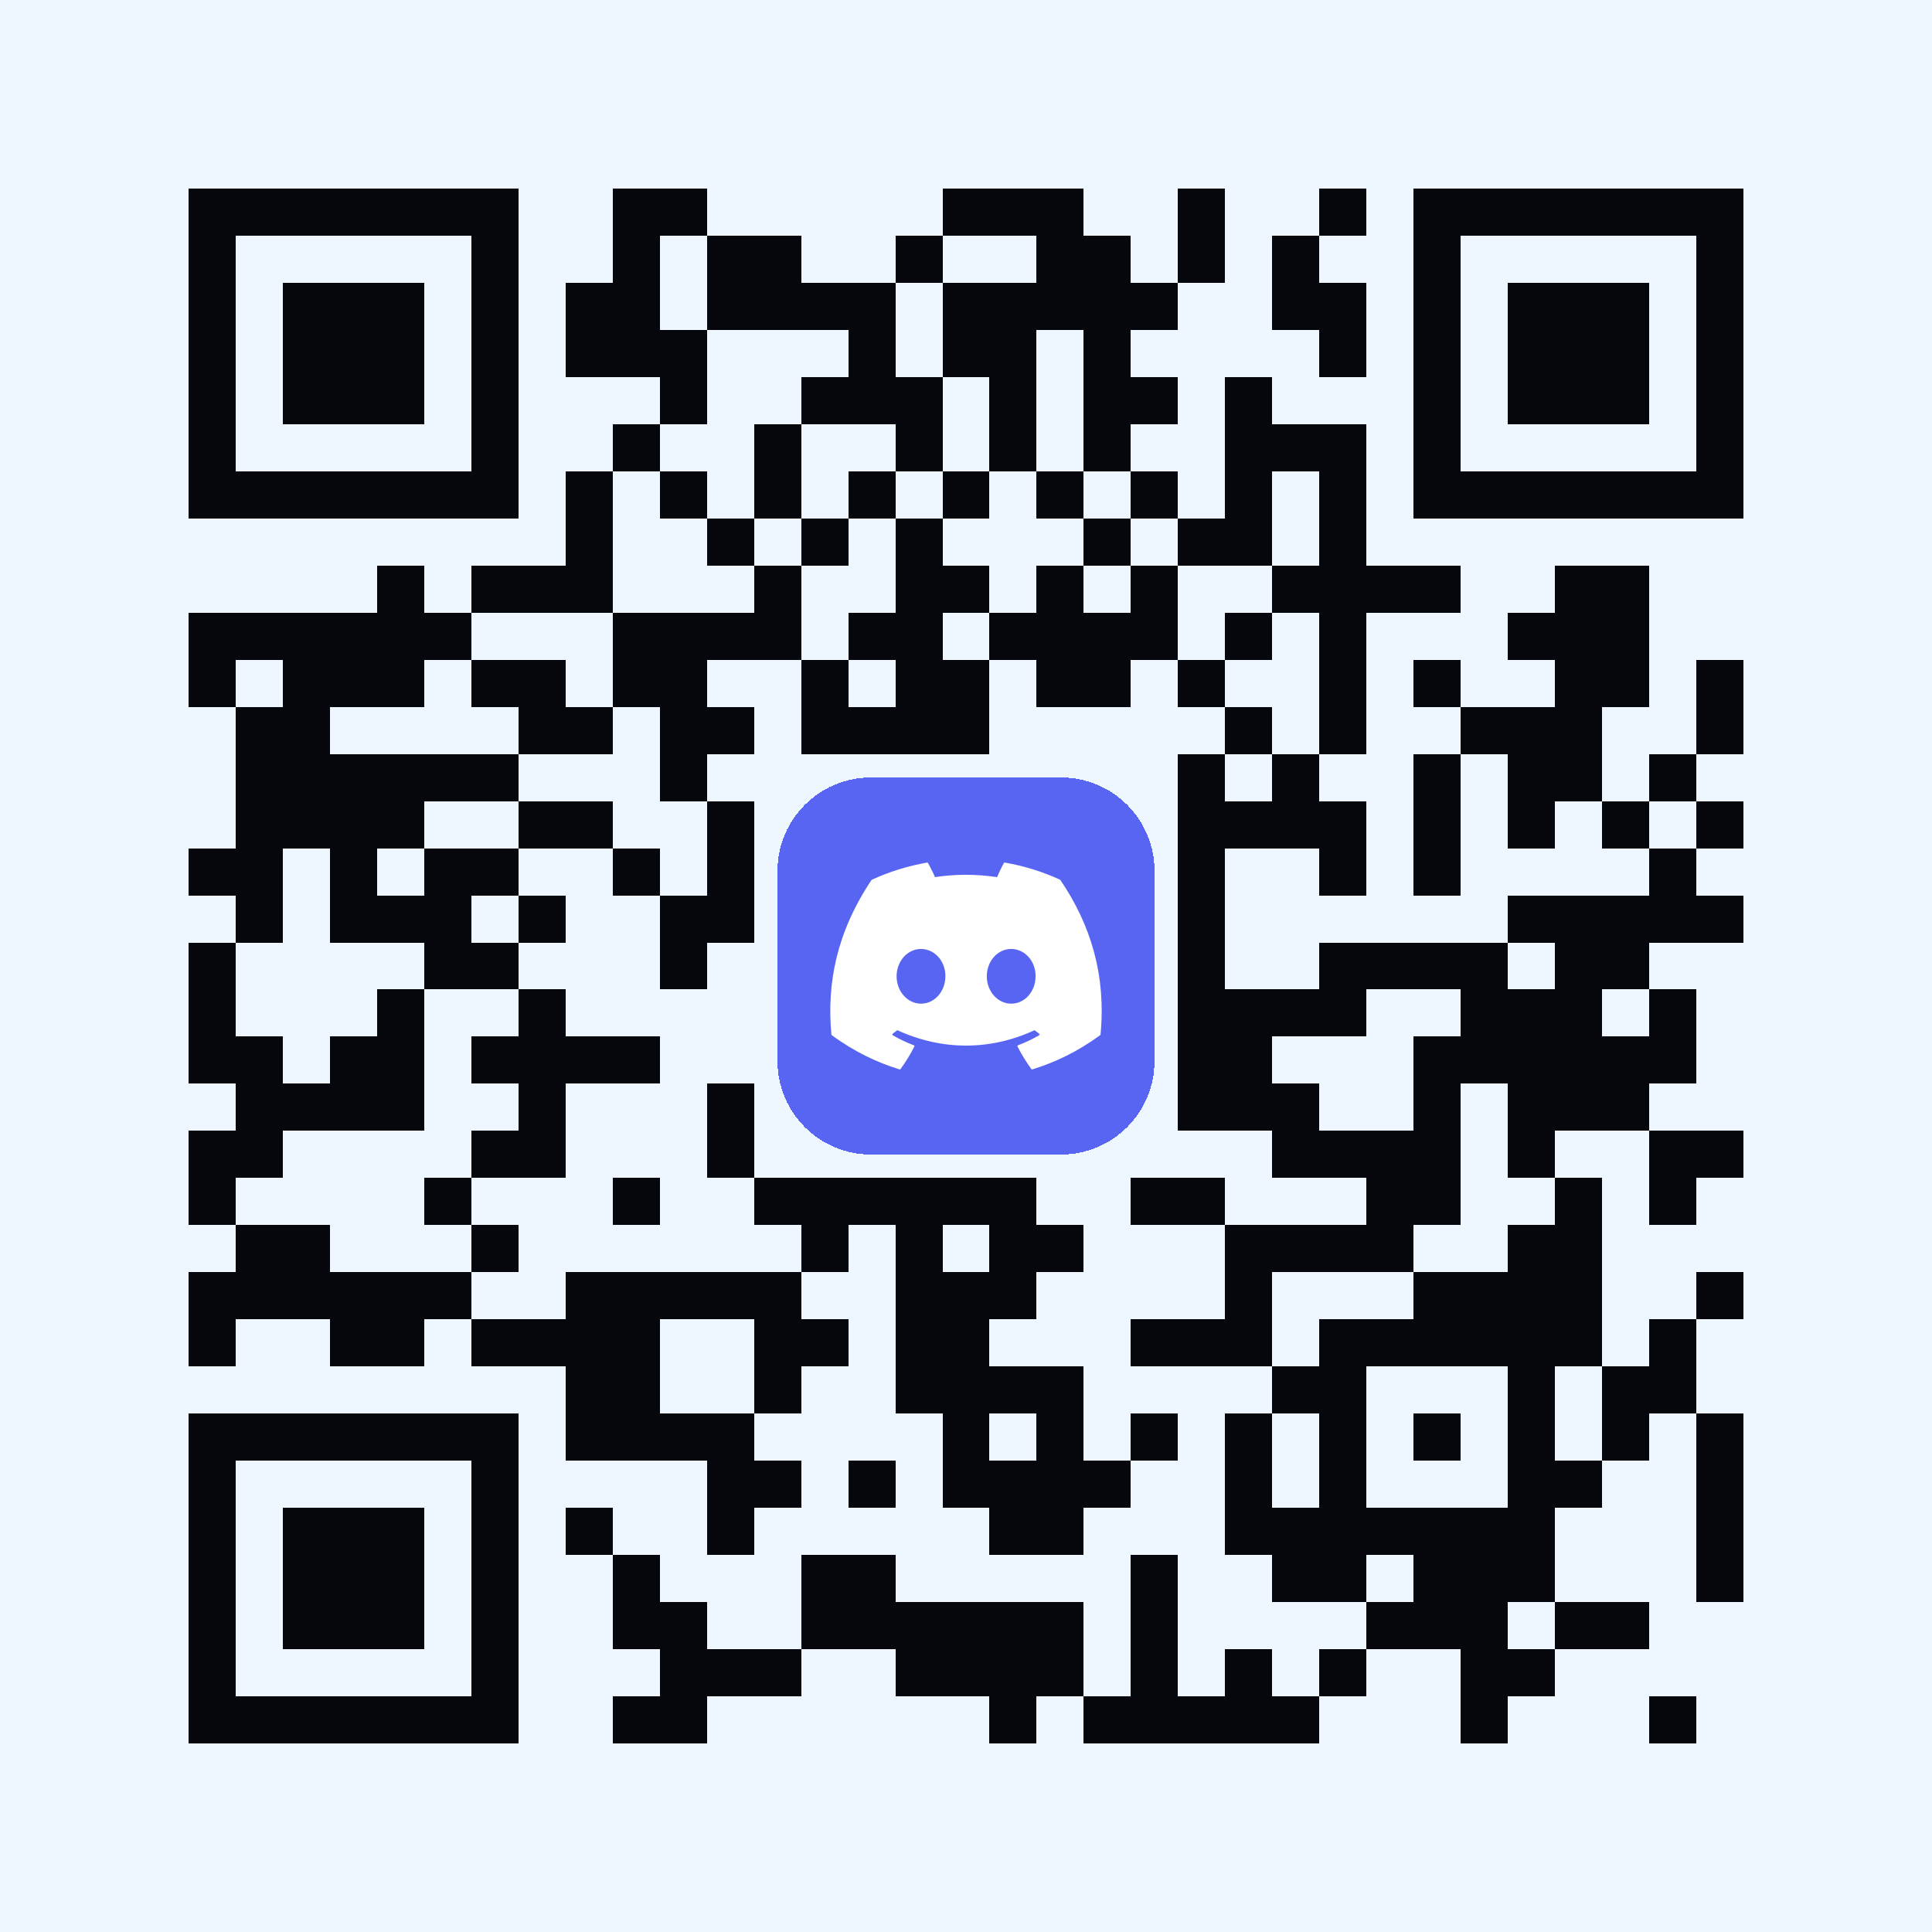
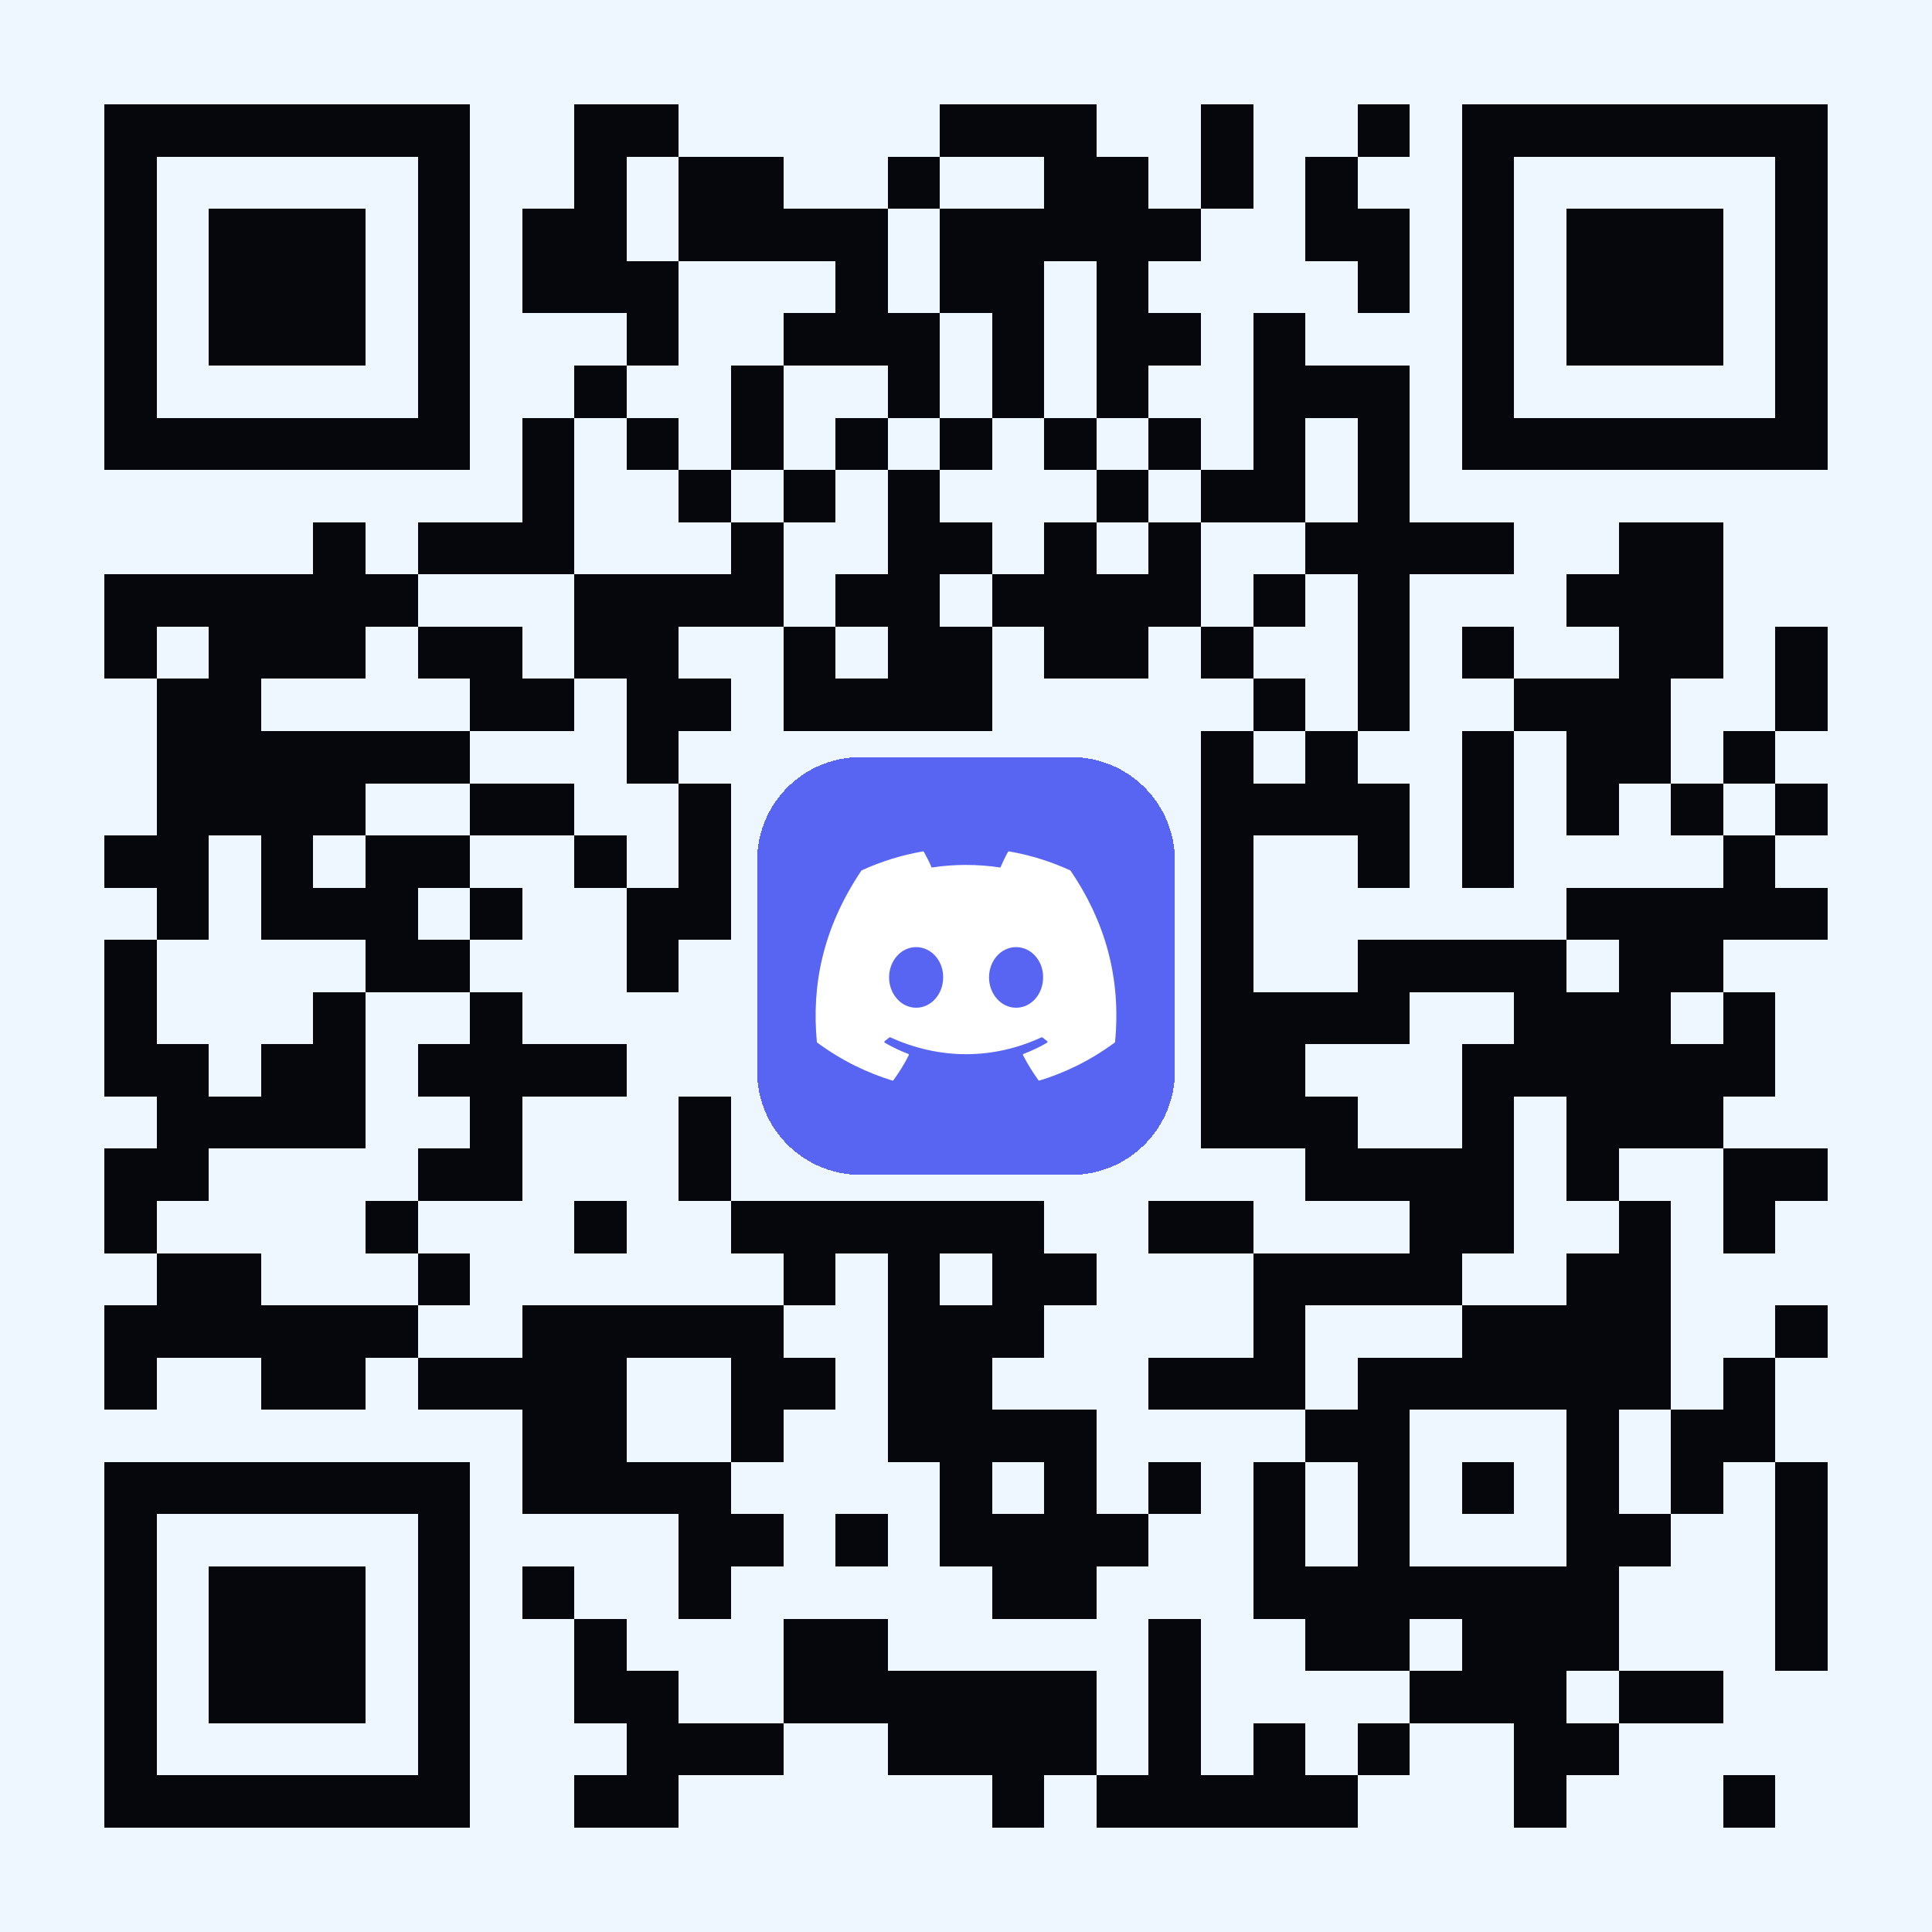
- <svg xmlns="http://www.w3.org/2000/svg" viewBox="0 0 41 41" shape-rendering="crispEdges">
+ <svg xmlns="http://www.w3.org/2000/svg" viewBox="2 2 37 37" shape-rendering="crispEdges">
  <rect width="41" height="41" fill="#eef6ff" />
  <path d="M4 4h1v1h-1zM5 4h1v1h-1zM6 4h1v1h-1zM7 4h1v1h-1zM8 4h1v1h-1zM9 4h1v1h-1zM10 4h1v1h-1zM13 4h1v1h-1zM14 4h1v1h-1zM20 4h1v1h-1zM21 4h1v1h-1zM22 4h1v1h-1zM25 4h1v1h-1zM28 4h1v1h-1zM30 4h1v1h-1zM31 4h1v1h-1zM32 4h1v1h-1zM33 4h1v1h-1zM34 4h1v1h-1zM35 4h1v1h-1zM36 4h1v1h-1zM4 5h1v1h-1zM10 5h1v1h-1zM13 5h1v1h-1zM15 5h1v1h-1zM16 5h1v1h-1zM19 5h1v1h-1zM22 5h1v1h-1zM23 5h1v1h-1zM25 5h1v1h-1zM27 5h1v1h-1zM30 5h1v1h-1zM36 5h1v1h-1zM4 6h1v1h-1zM6 6h1v1h-1zM7 6h1v1h-1zM8 6h1v1h-1zM10 6h1v1h-1zM12 6h1v1h-1zM13 6h1v1h-1zM15 6h1v1h-1zM16 6h1v1h-1zM17 6h1v1h-1zM18 6h1v1h-1zM20 6h1v1h-1zM21 6h1v1h-1zM22 6h1v1h-1zM23 6h1v1h-1zM24 6h1v1h-1zM27 6h1v1h-1zM28 6h1v1h-1zM30 6h1v1h-1zM32 6h1v1h-1zM33 6h1v1h-1zM34 6h1v1h-1zM36 6h1v1h-1zM4 7h1v1h-1zM6 7h1v1h-1zM7 7h1v1h-1zM8 7h1v1h-1zM10 7h1v1h-1zM12 7h1v1h-1zM13 7h1v1h-1zM14 7h1v1h-1zM18 7h1v1h-1zM20 7h1v1h-1zM21 7h1v1h-1zM23 7h1v1h-1zM28 7h1v1h-1zM30 7h1v1h-1zM32 7h1v1h-1zM33 7h1v1h-1zM34 7h1v1h-1zM36 7h1v1h-1zM4 8h1v1h-1zM6 8h1v1h-1zM7 8h1v1h-1zM8 8h1v1h-1zM10 8h1v1h-1zM14 8h1v1h-1zM17 8h1v1h-1zM18 8h1v1h-1zM19 8h1v1h-1zM21 8h1v1h-1zM23 8h1v1h-1zM24 8h1v1h-1zM26 8h1v1h-1zM30 8h1v1h-1zM32 8h1v1h-1zM33 8h1v1h-1zM34 8h1v1h-1zM36 8h1v1h-1zM4 9h1v1h-1zM10 9h1v1h-1zM13 9h1v1h-1zM16 9h1v1h-1zM19 9h1v1h-1zM21 9h1v1h-1zM23 9h1v1h-1zM26 9h1v1h-1zM27 9h1v1h-1zM28 9h1v1h-1zM30 9h1v1h-1zM36 9h1v1h-1zM4 10h1v1h-1zM5 10h1v1h-1zM6 10h1v1h-1zM7 10h1v1h-1zM8 10h1v1h-1zM9 10h1v1h-1zM10 10h1v1h-1zM12 10h1v1h-1zM14 10h1v1h-1zM16 10h1v1h-1zM18 10h1v1h-1zM20 10h1v1h-1zM22 10h1v1h-1zM24 10h1v1h-1zM26 10h1v1h-1zM28 10h1v1h-1zM30 10h1v1h-1zM31 10h1v1h-1zM32 10h1v1h-1zM33 10h1v1h-1zM34 10h1v1h-1zM35 10h1v1h-1zM36 10h1v1h-1zM12 11h1v1h-1zM15 11h1v1h-1zM17 11h1v1h-1zM19 11h1v1h-1zM23 11h1v1h-1zM25 11h1v1h-1zM26 11h1v1h-1zM28 11h1v1h-1zM8 12h1v1h-1zM10 12h1v1h-1zM11 12h1v1h-1zM12 12h1v1h-1zM16 12h1v1h-1zM19 12h1v1h-1zM20 12h1v1h-1zM22 12h1v1h-1zM24 12h1v1h-1zM27 12h1v1h-1zM28 12h1v1h-1zM29 12h1v1h-1zM30 12h1v1h-1zM33 12h1v1h-1zM34 12h1v1h-1zM4 13h1v1h-1zM5 13h1v1h-1zM6 13h1v1h-1zM7 13h1v1h-1zM8 13h1v1h-1zM9 13h1v1h-1zM13 13h1v1h-1zM14 13h1v1h-1zM15 13h1v1h-1zM16 13h1v1h-1zM18 13h1v1h-1zM19 13h1v1h-1zM21 13h1v1h-1zM22 13h1v1h-1zM23 13h1v1h-1zM24 13h1v1h-1zM26 13h1v1h-1zM28 13h1v1h-1zM32 13h1v1h-1zM33 13h1v1h-1zM34 13h1v1h-1zM4 14h1v1h-1zM6 14h1v1h-1zM7 14h1v1h-1zM8 14h1v1h-1zM10 14h1v1h-1zM11 14h1v1h-1zM13 14h1v1h-1zM14 14h1v1h-1zM17 14h1v1h-1zM19 14h1v1h-1zM20 14h1v1h-1zM22 14h1v1h-1zM23 14h1v1h-1zM25 14h1v1h-1zM28 14h1v1h-1zM30 14h1v1h-1zM33 14h1v1h-1zM34 14h1v1h-1zM36 14h1v1h-1zM5 15h1v1h-1zM6 15h1v1h-1zM11 15h1v1h-1zM12 15h1v1h-1zM14 15h1v1h-1zM15 15h1v1h-1zM17 15h1v1h-1zM18 15h1v1h-1zM19 15h1v1h-1zM20 15h1v1h-1zM26 15h1v1h-1zM28 15h1v1h-1zM31 15h1v1h-1zM32 15h1v1h-1zM33 15h1v1h-1zM36 15h1v1h-1zM5 16h1v1h-1zM6 16h1v1h-1zM7 16h1v1h-1zM8 16h1v1h-1zM9 16h1v1h-1zM10 16h1v1h-1zM14 16h1v1h-1zM25 16h1v1h-1zM27 16h1v1h-1zM30 16h1v1h-1zM32 16h1v1h-1zM33 16h1v1h-1zM35 16h1v1h-1zM5 17h1v1h-1zM6 17h1v1h-1zM7 17h1v1h-1zM8 17h1v1h-1zM11 17h1v1h-1zM12 17h1v1h-1zM15 17h1v1h-1zM25 17h1v1h-1zM26 17h1v1h-1zM27 17h1v1h-1zM28 17h1v1h-1zM30 17h1v1h-1zM32 17h1v1h-1zM34 17h1v1h-1zM36 17h1v1h-1zM4 18h1v1h-1zM5 18h1v1h-1zM7 18h1v1h-1zM9 18h1v1h-1zM10 18h1v1h-1zM13 18h1v1h-1zM15 18h1v1h-1zM25 18h1v1h-1zM28 18h1v1h-1zM30 18h1v1h-1zM35 18h1v1h-1zM5 19h1v1h-1zM7 19h1v1h-1zM8 19h1v1h-1zM9 19h1v1h-1zM11 19h1v1h-1zM14 19h1v1h-1zM15 19h1v1h-1zM25 19h1v1h-1zM32 19h1v1h-1zM33 19h1v1h-1zM34 19h1v1h-1zM35 19h1v1h-1zM36 19h1v1h-1zM4 20h1v1h-1zM9 20h1v1h-1zM10 20h1v1h-1zM14 20h1v1h-1zM25 20h1v1h-1zM28 20h1v1h-1zM29 20h1v1h-1zM30 20h1v1h-1zM31 20h1v1h-1zM33 20h1v1h-1zM34 20h1v1h-1zM4 21h1v1h-1zM8 21h1v1h-1zM11 21h1v1h-1zM25 21h1v1h-1zM26 21h1v1h-1zM27 21h1v1h-1zM28 21h1v1h-1zM31 21h1v1h-1zM32 21h1v1h-1zM33 21h1v1h-1zM35 21h1v1h-1zM4 22h1v1h-1zM5 22h1v1h-1zM7 22h1v1h-1zM8 22h1v1h-1zM10 22h1v1h-1zM11 22h1v1h-1zM12 22h1v1h-1zM13 22h1v1h-1zM25 22h1v1h-1zM26 22h1v1h-1zM30 22h1v1h-1zM31 22h1v1h-1zM32 22h1v1h-1zM33 22h1v1h-1zM34 22h1v1h-1zM35 22h1v1h-1zM5 23h1v1h-1zM6 23h1v1h-1zM7 23h1v1h-1zM8 23h1v1h-1zM11 23h1v1h-1zM15 23h1v1h-1zM25 23h1v1h-1zM26 23h1v1h-1zM27 23h1v1h-1zM30 23h1v1h-1zM32 23h1v1h-1zM33 23h1v1h-1zM34 23h1v1h-1zM4 24h1v1h-1zM5 24h1v1h-1zM10 24h1v1h-1zM11 24h1v1h-1zM15 24h1v1h-1zM27 24h1v1h-1zM28 24h1v1h-1zM29 24h1v1h-1zM30 24h1v1h-1zM32 24h1v1h-1zM35 24h1v1h-1zM36 24h1v1h-1zM4 25h1v1h-1zM9 25h1v1h-1zM13 25h1v1h-1zM16 25h1v1h-1zM17 25h1v1h-1zM18 25h1v1h-1zM19 25h1v1h-1zM20 25h1v1h-1zM21 25h1v1h-1zM24 25h1v1h-1zM25 25h1v1h-1zM29 25h1v1h-1zM30 25h1v1h-1zM33 25h1v1h-1zM35 25h1v1h-1zM5 26h1v1h-1zM6 26h1v1h-1zM10 26h1v1h-1zM17 26h1v1h-1zM19 26h1v1h-1zM21 26h1v1h-1zM22 26h1v1h-1zM26 26h1v1h-1zM27 26h1v1h-1zM28 26h1v1h-1zM29 26h1v1h-1zM32 26h1v1h-1zM33 26h1v1h-1zM4 27h1v1h-1zM5 27h1v1h-1zM6 27h1v1h-1zM7 27h1v1h-1zM8 27h1v1h-1zM9 27h1v1h-1zM12 27h1v1h-1zM13 27h1v1h-1zM14 27h1v1h-1zM15 27h1v1h-1zM16 27h1v1h-1zM19 27h1v1h-1zM20 27h1v1h-1zM21 27h1v1h-1zM26 27h1v1h-1zM30 27h1v1h-1zM31 27h1v1h-1zM32 27h1v1h-1zM33 27h1v1h-1zM36 27h1v1h-1zM4 28h1v1h-1zM7 28h1v1h-1zM8 28h1v1h-1zM10 28h1v1h-1zM11 28h1v1h-1zM12 28h1v1h-1zM13 28h1v1h-1zM16 28h1v1h-1zM17 28h1v1h-1zM19 28h1v1h-1zM20 28h1v1h-1zM24 28h1v1h-1zM25 28h1v1h-1zM26 28h1v1h-1zM28 28h1v1h-1zM29 28h1v1h-1zM30 28h1v1h-1zM31 28h1v1h-1zM32 28h1v1h-1zM33 28h1v1h-1zM35 28h1v1h-1zM12 29h1v1h-1zM13 29h1v1h-1zM16 29h1v1h-1zM19 29h1v1h-1zM20 29h1v1h-1zM21 29h1v1h-1zM22 29h1v1h-1zM27 29h1v1h-1zM28 29h1v1h-1zM32 29h1v1h-1zM34 29h1v1h-1zM35 29h1v1h-1zM4 30h1v1h-1zM5 30h1v1h-1zM6 30h1v1h-1zM7 30h1v1h-1zM8 30h1v1h-1zM9 30h1v1h-1zM10 30h1v1h-1zM12 30h1v1h-1zM13 30h1v1h-1zM14 30h1v1h-1zM15 30h1v1h-1zM20 30h1v1h-1zM22 30h1v1h-1zM24 30h1v1h-1zM26 30h1v1h-1zM28 30h1v1h-1zM30 30h1v1h-1zM32 30h1v1h-1zM34 30h1v1h-1zM36 30h1v1h-1zM4 31h1v1h-1zM10 31h1v1h-1zM15 31h1v1h-1zM16 31h1v1h-1zM18 31h1v1h-1zM20 31h1v1h-1zM21 31h1v1h-1zM22 31h1v1h-1zM23 31h1v1h-1zM26 31h1v1h-1zM28 31h1v1h-1zM32 31h1v1h-1zM33 31h1v1h-1zM36 31h1v1h-1zM4 32h1v1h-1zM6 32h1v1h-1zM7 32h1v1h-1zM8 32h1v1h-1zM10 32h1v1h-1zM12 32h1v1h-1zM15 32h1v1h-1zM21 32h1v1h-1zM22 32h1v1h-1zM26 32h1v1h-1zM27 32h1v1h-1zM28 32h1v1h-1zM29 32h1v1h-1zM30 32h1v1h-1zM31 32h1v1h-1zM32 32h1v1h-1zM36 32h1v1h-1zM4 33h1v1h-1zM6 33h1v1h-1zM7 33h1v1h-1zM8 33h1v1h-1zM10 33h1v1h-1zM13 33h1v1h-1zM17 33h1v1h-1zM18 33h1v1h-1zM24 33h1v1h-1zM27 33h1v1h-1zM28 33h1v1h-1zM30 33h1v1h-1zM31 33h1v1h-1zM32 33h1v1h-1zM36 33h1v1h-1zM4 34h1v1h-1zM6 34h1v1h-1zM7 34h1v1h-1zM8 34h1v1h-1zM10 34h1v1h-1zM13 34h1v1h-1zM14 34h1v1h-1zM17 34h1v1h-1zM18 34h1v1h-1zM19 34h1v1h-1zM20 34h1v1h-1zM21 34h1v1h-1zM22 34h1v1h-1zM24 34h1v1h-1zM29 34h1v1h-1zM30 34h1v1h-1zM31 34h1v1h-1zM33 34h1v1h-1zM34 34h1v1h-1zM4 35h1v1h-1zM10 35h1v1h-1zM14 35h1v1h-1zM15 35h1v1h-1zM16 35h1v1h-1zM19 35h1v1h-1zM20 35h1v1h-1zM21 35h1v1h-1zM22 35h1v1h-1zM24 35h1v1h-1zM26 35h1v1h-1zM28 35h1v1h-1zM31 35h1v1h-1zM32 35h1v1h-1zM4 36h1v1h-1zM5 36h1v1h-1zM6 36h1v1h-1zM7 36h1v1h-1zM8 36h1v1h-1zM9 36h1v1h-1zM10 36h1v1h-1zM13 36h1v1h-1zM14 36h1v1h-1zM21 36h1v1h-1zM23 36h1v1h-1zM24 36h1v1h-1zM25 36h1v1h-1zM26 36h1v1h-1zM27 36h1v1h-1zM31 36h1v1h-1zM35 36h1v1h-1z" fill="#05070d" />
  <rect x="16.5" y="16.5" width="8" height="8" rx="1.98" fill="#5865f2" />
  <svg x="17.62" y="17.62" width="5.76" height="5.76" viewBox="0 0 24 24" shape-rendering="geometricPrecision">
    <path d="M20.317 4.37a19.791 19.791 0 00-4.885-1.515.074.074 0 00-.079.037c-.211.375-.445.865-.608 1.25-1.845-.276-3.68-.276-5.487 0-.164-.393-.406-.874-.618-1.25a.077.077 0 00-.079-.037 19.736 19.736 0 00-4.885 1.515.07.07 0 00-.032.028C.533 9.046-.319 13.58.099 18.058a.082.082 0 00.031.056c2.053 1.508 4.041 2.423 5.993 3.029a.078.078 0 00.084-.028c.462-.63.873-1.295 1.226-1.994a.076.076 0 00-.042-.106c-.653-.248-1.274-.549-1.872-.892a.077.077 0 01-.008-.128c.126-.094.252-.192.372-.291a.074.074 0 01.078-.011c3.928 1.793 8.18 1.793 12.061 0a.074.074 0 01.079.009c.12.099.246.198.373.292a.077.077 0 01-.007.128 12.299 12.299 0 01-1.873.891.077.077 0 00-.041.107c.36.698.772 1.363 1.225 1.993a.076.076 0 00.084.029c1.961-.607 3.95-1.522 6.002-3.029a.077.077 0 00.031-.055c.5-5.177-.838-9.674-3.549-13.66a.061.061 0 00-.031-.029zM8.02 15.331c-1.183 0-2.157-1.086-2.157-2.419 0-1.333.956-2.419 2.157-2.419 1.211 0 2.176 1.095 2.157 2.419 0 1.333-.956 2.419-2.157 2.419zm7.975 0c-1.183 0-2.157-1.086-2.157-2.419 0-1.333.955-2.419 2.157-2.419 1.211 0 2.176 1.095 2.157 2.419 0 1.333-.946 2.419-2.157 2.419Z" fill="#fff" />
  </svg>
</svg>
